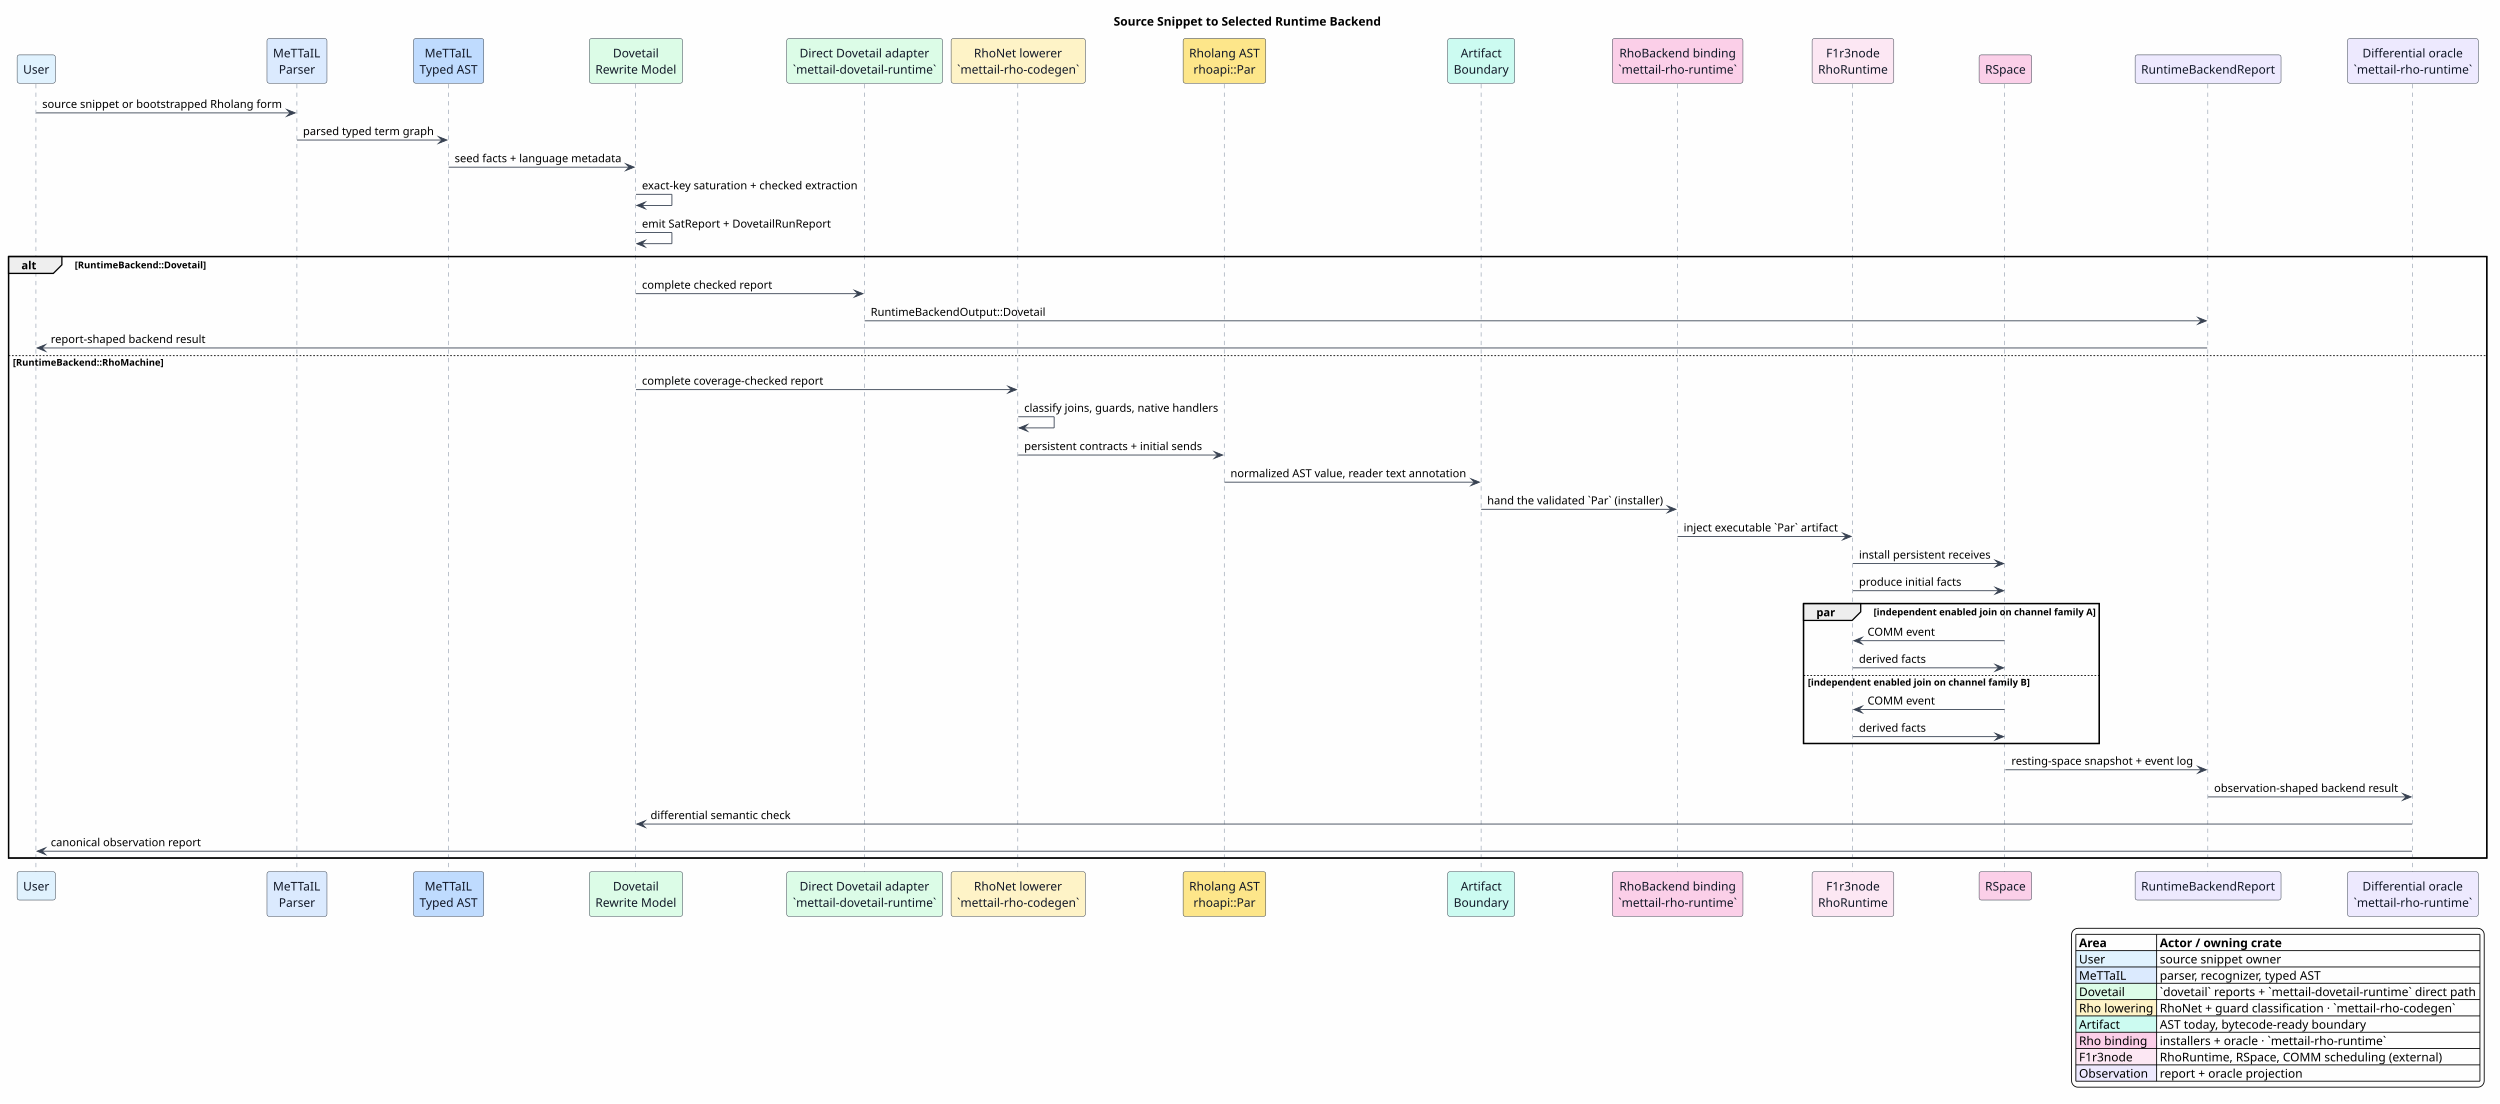
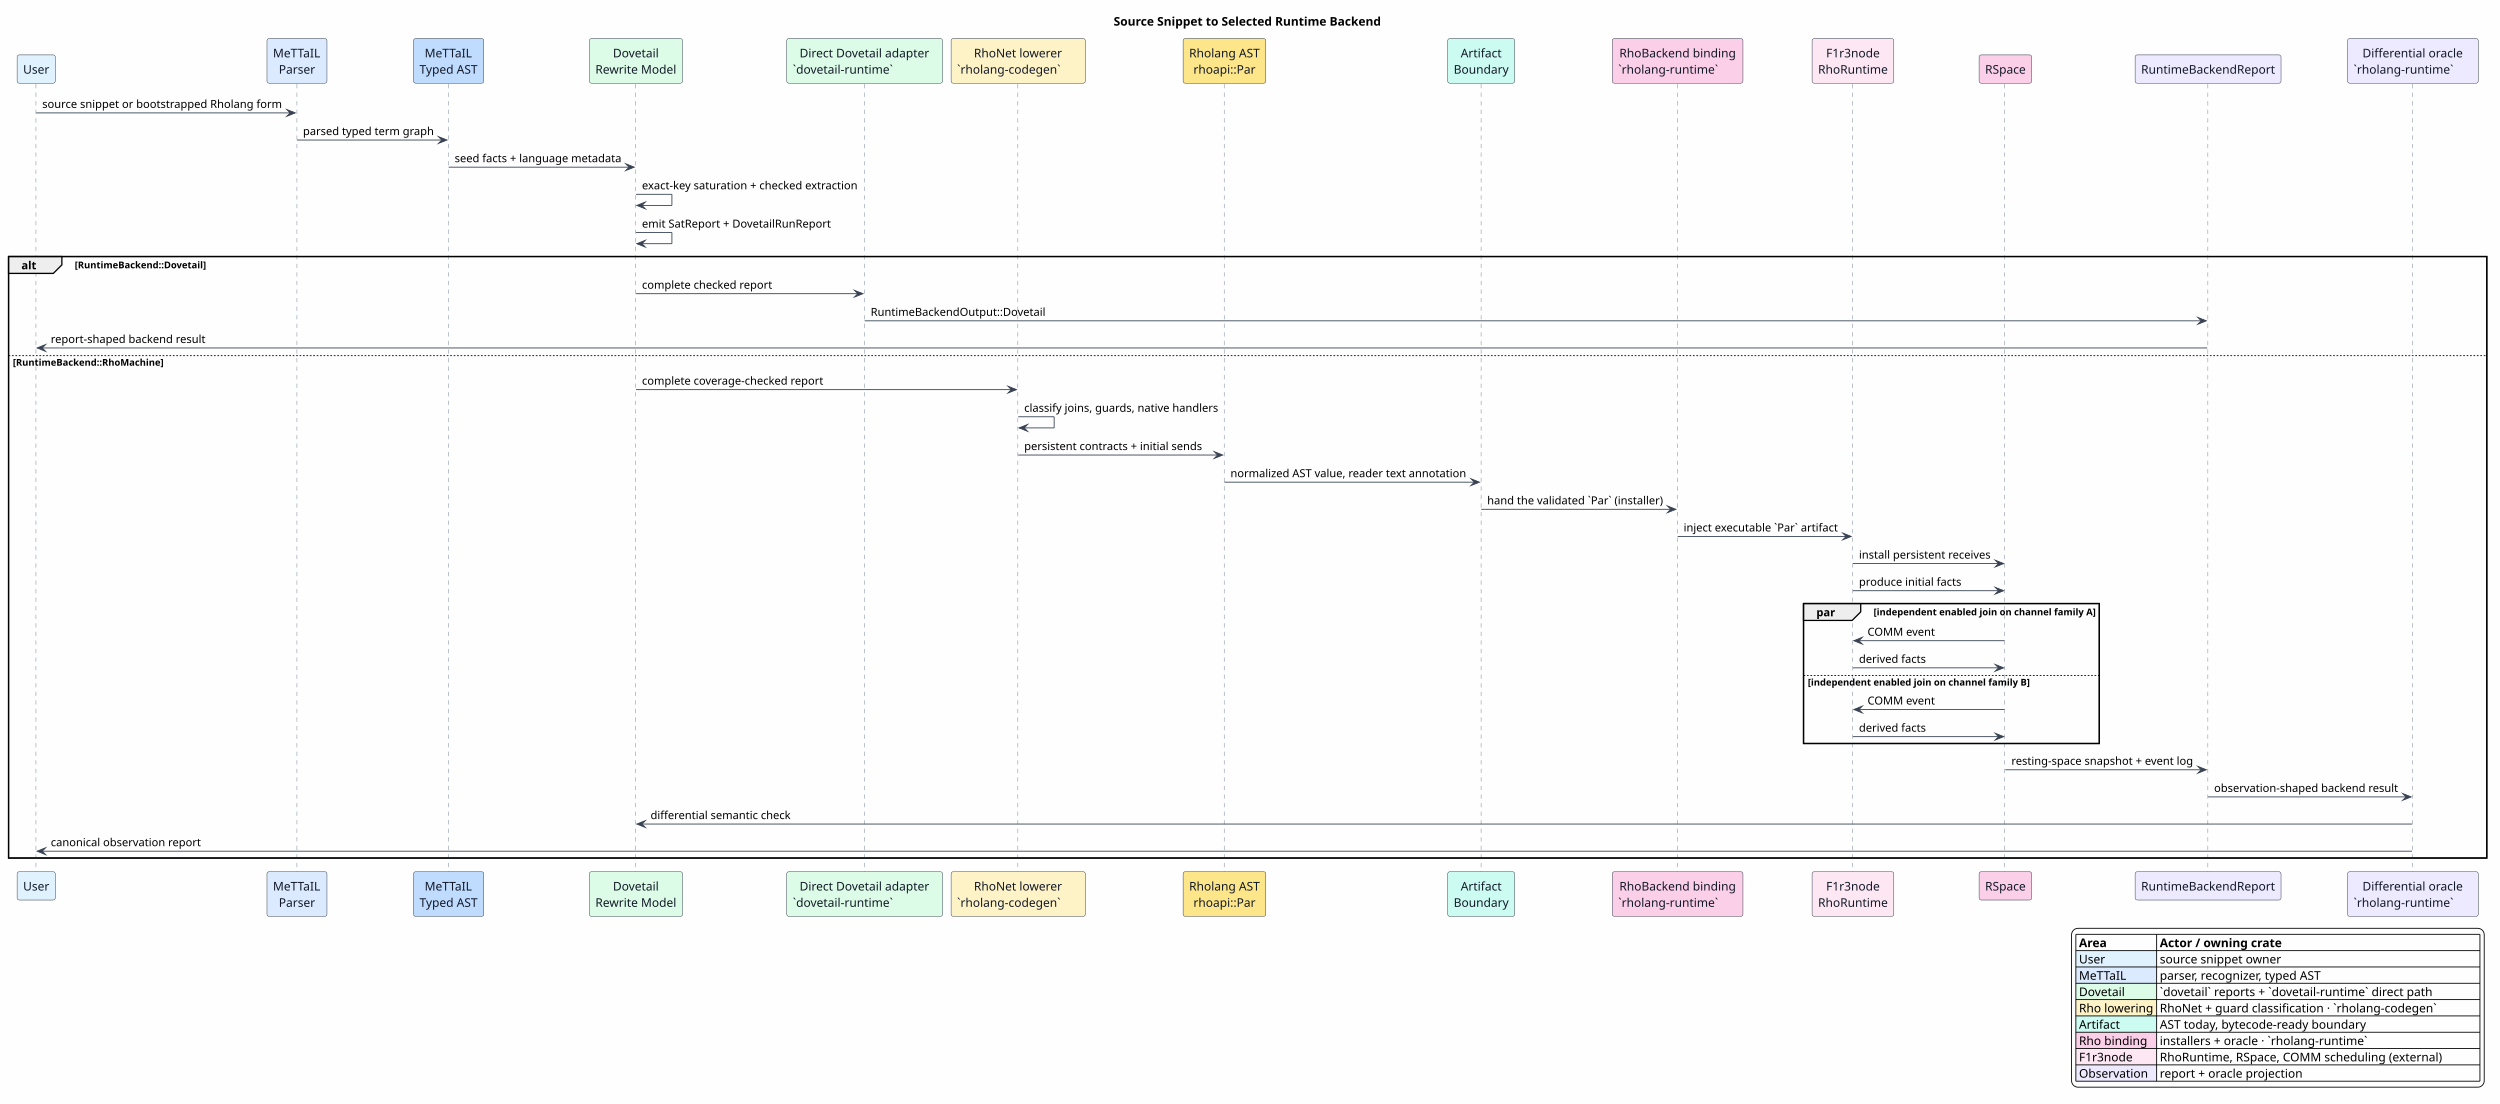
<svg xmlns="http://www.w3.org/2000/svg" contentStyleType="text/css" data-diagram-type="SEQUENCE" height="1289px" preserveAspectRatio="none" style="width:2921px;height:1289px;background:#FEFEFE;" version="1.1" viewBox="0 0 2921 1289" width="2921px" zoomAndPan="magnify">
  <defs />
  <g>
    <rect fill="#FEFEFE" height="1289" style="stroke:none;stroke-width:1;" width="2921" x="0" y="0" />
    <g class="title" data-source-line="1">
      <text fill="#000000" font-family="sans-serif" font-size="14" font-weight="700" lengthAdjust="spacing" textLength="312.227" x="1301.164" y="29.966">Source Snippet to Selected Runtime Backend</text>
    </g>
    <rect fill="none" height="702.79" style="stroke:#000000;stroke-width:1.5;" width="2895.554" x="10" y="299.734" />
    <rect fill="none" height="163.512" style="stroke:#000000;stroke-width:1.5;" width="345.587" x="2107.24" y="705.188" />
    <g class="participant-lifeline" data-entity-uid="part1" data-qualified-name="User" data-source-line="13" id="part1-lifeline">
      <g>
        <rect fill="#000000" fill-opacity="0" height="921.32" width="8" x="38.309" y="98.204" />
        <line style="stroke:#64748B;stroke-width:0.5;stroke-dasharray:5,5;" x1="42" x2="42" y1="98.204" y2="1019.524" />
      </g>
    </g>
    <g class="participant-lifeline" data-entity-uid="part2" data-qualified-name="Parser" data-source-line="14" id="part2-lifeline">
      <g>
        <rect fill="#000000" fill-opacity="0" height="921.32" width="8" x="342.979" y="98.204" />
        <line style="stroke:#64748B;stroke-width:0.5;stroke-dasharray:5,5;" x1="346.93" x2="346.93" y1="98.204" y2="1019.524" />
      </g>
    </g>
    <g class="participant-lifeline" data-entity-uid="part3" data-qualified-name="AST" data-source-line="15" id="part3-lifeline">
      <g>
        <rect fill="#000000" fill-opacity="0" height="921.32" width="8" x="520.21" y="98.204" />
        <line style="stroke:#64748B;stroke-width:0.5;stroke-dasharray:5,5;" x1="524.163" x2="524.163" y1="98.204" y2="1019.524" />
      </g>
    </g>
    <g class="participant-lifeline" data-entity-uid="part4" data-qualified-name="Dovetail" data-source-line="16" id="part4-lifeline">
      <g>
        <rect fill="#000000" fill-opacity="0" height="921.32" width="8" x="739.054" y="98.204" />
        <line style="stroke:#64748B;stroke-width:0.5;stroke-dasharray:5,5;" x1="742.616" x2="742.616" y1="98.204" y2="1019.524" />
      </g>
    </g>
    <g class="participant-lifeline" data-entity-uid="part5" data-qualified-name="DirectDovetail" data-source-line="17" id="part5-lifeline">
      <g>
        <rect fill="#000000" fill-opacity="0" height="921.32" width="8" x="1006.256" y="98.204" />
        <line style="stroke:#64748B;stroke-width:0.5;stroke-dasharray:5,5;" x1="1010.249" x2="1010.249" y1="98.204" y2="1019.524" />
      </g>
    </g>
    <g class="participant-lifeline" data-entity-uid="part6" data-qualified-name="Lowerer" data-source-line="18" id="part6-lifeline">
      <g>
        <rect fill="#000000" fill-opacity="0" height="921.32" width="8" x="1185.669" y="98.204" />
        <line style="stroke:#64748B;stroke-width:0.5;stroke-dasharray:5,5;" x1="1189.262" x2="1189.262" y1="98.204" y2="1019.524" />
      </g>
    </g>
    <g class="participant-lifeline" data-entity-uid="part7" data-qualified-name="Rholang" data-source-line="19" id="part7-lifeline">
      <g>
        <rect fill="#000000" fill-opacity="0" height="921.32" width="8" x="1426.649" y="98.204" />
        <line style="stroke:#64748B;stroke-width:0.5;stroke-dasharray:5,5;" x1="1430.342" x2="1430.342" y1="98.204" y2="1019.524" />
      </g>
    </g>
    <g class="participant-lifeline" data-entity-uid="part8" data-qualified-name="Artifact" data-source-line="20" id="part8-lifeline">
      <g>
        <rect fill="#000000" fill-opacity="0" height="921.32" width="8" x="1726.627" y="98.204" />
        <line style="stroke:#64748B;stroke-width:0.5;stroke-dasharray:5,5;" x1="1730.497" x2="1730.497" y1="98.204" y2="1019.524" />
      </g>
    </g>
    <g class="participant-lifeline" data-entity-uid="part9" data-qualified-name="Binding" data-source-line="21" id="part9-lifeline">
      <g>
        <rect fill="#000000" fill-opacity="0" height="921.32" width="8" x="1956.118" y="98.204" />
        <line style="stroke:#64748B;stroke-width:0.5;stroke-dasharray:5,5;" x1="1959.769" x2="1959.769" y1="98.204" y2="1019.524" />
      </g>
    </g>
    <g class="participant-lifeline" data-entity-uid="part10" data-qualified-name="Runtime" data-source-line="22" id="part10-lifeline">
      <g>
        <rect fill="#000000" fill-opacity="0" height="921.32" width="8" x="2160.987" y="98.204" />
        <line style="stroke:#64748B;stroke-width:0.5;stroke-dasharray:5,5;" x1="2164.24" x2="2164.24" y1="98.204" y2="1019.524" />
      </g>
    </g>
    <g class="participant-lifeline" data-entity-uid="part11" data-qualified-name="RSpace" data-source-line="23" id="part11-lifeline">
      <g>
        <rect fill="#000000" fill-opacity="0" height="921.32" width="8" x="2339.102" y="98.204" />
        <line style="stroke:#64748B;stroke-width:0.5;stroke-dasharray:5,5;" x1="2342.365" x2="2342.365" y1="98.204" y2="1019.524" />
      </g>
    </g>
    <g class="participant-lifeline" data-entity-uid="part12" data-qualified-name="RuntimeReport" data-source-line="24" id="part12-lifeline">
      <g>
        <rect fill="#000000" fill-opacity="0" height="921.32" width="8" x="2575.912" y="98.204" />
        <line style="stroke:#64748B;stroke-width:0.5;stroke-dasharray:5,5;" x1="2579.666" x2="2579.666" y1="98.204" y2="1019.524" />
      </g>
    </g>
    <g class="participant-lifeline" data-entity-uid="part13" data-qualified-name="Oracle" data-source-line="25" id="part13-lifeline">
      <g>
        <rect fill="#000000" fill-opacity="0" height="921.32" width="8" x="2815.205" y="98.204" />
        <line style="stroke:#64748B;stroke-width:0.5;stroke-dasharray:5,5;" x1="2818.857" x2="2818.857" y1="98.204" y2="1019.524" />
      </g>
    </g>
    <g class="participant participant-head" data-entity-uid="part1" data-qualified-name="User" data-source-line="13" id="part1-head">
      <rect fill="#E0F2FE" height="33.068" rx="2.5" ry="2.5" style="stroke:#1F2937;stroke-width:0.5;" width="44.618" x="20" y="64.136" />
      <text fill="#111827" font-family="sans-serif" font-size="14" lengthAdjust="spacing" textLength="30.618" x="27" y="86.102">User</text>
    </g>
    <g class="participant participant-tail" data-entity-uid="part1" data-qualified-name="User" data-source-line="13" id="part1-tail">
      <rect fill="#E0F2FE" height="33.068" rx="2.5" ry="2.5" style="stroke:#1F2937;stroke-width:0.5;" width="44.618" x="20" y="1018.524" />
      <text fill="#111827" font-family="sans-serif" font-size="14" lengthAdjust="spacing" textLength="30.618" x="27" y="1040.49">User</text>
    </g>
    <g class="participant participant-head" data-entity-uid="part2" data-qualified-name="Parser" data-source-line="14" id="part2-head">
      <rect fill="#DBEAFE" height="52.136" rx="2.5" ry="2.5" style="stroke:#1F2937;stroke-width:0.5;" width="70.098" x="311.93" y="45.068" />
      <text fill="#111827" font-family="sans-serif" font-size="14" lengthAdjust="spacing" textLength="56.098" x="318.93" y="67.034">MeTTaIL</text>
      <text fill="#111827" font-family="sans-serif" font-size="14" lengthAdjust="spacing" textLength="42.49" x="325.734" y="86.102">Parser</text>
    </g>
    <g class="participant participant-tail" data-entity-uid="part2" data-qualified-name="Parser" data-source-line="14" id="part2-tail">
      <rect fill="#DBEAFE" height="52.136" rx="2.5" ry="2.5" style="stroke:#1F2937;stroke-width:0.5;" width="70.098" x="311.93" y="1018.524" />
      <text fill="#111827" font-family="sans-serif" font-size="14" lengthAdjust="spacing" textLength="56.098" x="318.93" y="1040.49">MeTTaIL</text>
      <text fill="#111827" font-family="sans-serif" font-size="14" lengthAdjust="spacing" textLength="42.49" x="325.734" y="1059.558">Parser</text>
    </g>
    <g class="participant participant-head" data-entity-uid="part3" data-qualified-name="AST" data-source-line="15" id="part3-head">
      <rect fill="#BFDBFE" height="52.136" rx="2.5" ry="2.5" style="stroke:#1F2937;stroke-width:0.5;" width="82.096" x="483.163" y="45.068" />
      <text fill="#111827" font-family="sans-serif" font-size="14" lengthAdjust="spacing" textLength="56.098" x="496.161" y="67.034">MeTTaIL</text>
      <text fill="#111827" font-family="sans-serif" font-size="14" lengthAdjust="spacing" textLength="68.096" x="490.163" y="86.102">Typed AST</text>
    </g>
    <g class="participant participant-tail" data-entity-uid="part3" data-qualified-name="AST" data-source-line="15" id="part3-tail">
      <rect fill="#BFDBFE" height="52.136" rx="2.5" ry="2.5" style="stroke:#1F2937;stroke-width:0.5;" width="82.096" x="483.163" y="1018.524" />
      <text fill="#111827" font-family="sans-serif" font-size="14" lengthAdjust="spacing" textLength="56.098" x="496.161" y="1040.49">MeTTaIL</text>
      <text fill="#111827" font-family="sans-serif" font-size="14" lengthAdjust="spacing" textLength="68.096" x="490.163" y="1059.558">Typed AST</text>
    </g>
    <g class="participant participant-head" data-entity-uid="part4" data-qualified-name="Dovetail" data-source-line="16" id="part4-head">
      <rect fill="#DCFCE7" height="52.136" rx="2.5" ry="2.5" style="stroke:#1F2937;stroke-width:0.5;" width="108.878" x="688.616" y="45.068" />
      <text fill="#111827" font-family="sans-serif" font-size="14" lengthAdjust="spacing" textLength="53.83" x="716.14" y="67.034">Dovetail</text>
      <text fill="#111827" font-family="sans-serif" font-size="14" lengthAdjust="spacing" textLength="94.878" x="695.616" y="86.102">Rewrite Model</text>
    </g>
    <g class="participant participant-tail" data-entity-uid="part4" data-qualified-name="Dovetail" data-source-line="16" id="part4-tail">
      <rect fill="#DCFCE7" height="52.136" rx="2.5" ry="2.5" style="stroke:#1F2937;stroke-width:0.5;" width="108.878" x="688.616" y="1018.524" />
      <text fill="#111827" font-family="sans-serif" font-size="14" lengthAdjust="spacing" textLength="53.83" x="716.14" y="1040.49">Dovetail</text>
      <text fill="#111827" font-family="sans-serif" font-size="14" lengthAdjust="spacing" textLength="94.878" x="695.616" y="1059.558">Rewrite Model</text>
    </g>
    <g class="participant participant-head" data-entity-uid="part5" data-qualified-name="DirectDovetail" data-source-line="17" id="part5-head">
      <rect fill="#DCFCE7" height="52.136" rx="2.5" ry="2.5" style="stroke:#1F2937;stroke-width:0.5;" width="182.013" x="919.249" y="45.068" />
      <text fill="#111827" font-family="sans-serif" font-size="14" lengthAdjust="spacing" textLength="152.053" x="934.229" y="67.034">Direct Dovetail adapter</text>
-       <text fill="#111827" font-family="sans-serif" font-size="14" lengthAdjust="spacing" textLength="168.013" x="926.249" y="86.102">`mettail-dovetail-runtime`</text>
+       <text fill="#111827" font-family="sans-serif" font-size="14" lengthAdjust="spacing" textLength="168.013" x="926.249" y="86.102">`dovetail-runtime`</text>
    </g>
    <g class="participant participant-tail" data-entity-uid="part5" data-qualified-name="DirectDovetail" data-source-line="17" id="part5-tail">
      <rect fill="#DCFCE7" height="52.136" rx="2.5" ry="2.5" style="stroke:#1F2937;stroke-width:0.5;" width="182.013" x="919.249" y="1018.524" />
      <text fill="#111827" font-family="sans-serif" font-size="14" lengthAdjust="spacing" textLength="152.053" x="934.229" y="1040.49">Direct Dovetail adapter</text>
-       <text fill="#111827" font-family="sans-serif" font-size="14" lengthAdjust="spacing" textLength="168.013" x="926.249" y="1059.558">`mettail-dovetail-runtime`</text>
+       <text fill="#111827" font-family="sans-serif" font-size="14" lengthAdjust="spacing" textLength="168.013" x="926.249" y="1059.558">`dovetail-runtime`</text>
    </g>
    <g class="participant participant-head" data-entity-uid="part6" data-qualified-name="Lowerer" data-source-line="18" id="part6-head">
      <rect fill="#FEF3C7" height="52.136" rx="2.5" ry="2.5" style="stroke:#1F2937;stroke-width:0.5;" width="156.814" x="1111.262" y="45.068" />
      <text fill="#111827" font-family="sans-serif" font-size="14" lengthAdjust="spacing" textLength="103.502" x="1137.918" y="67.034">RhoNet lowerer</text>
-       <text fill="#111827" font-family="sans-serif" font-size="14" lengthAdjust="spacing" textLength="142.814" x="1118.262" y="86.102">`mettail-rho-codegen`</text>
+       <text fill="#111827" font-family="sans-serif" font-size="14" lengthAdjust="spacing" textLength="142.814" x="1118.262" y="86.102">`rholang-codegen`</text>
    </g>
    <g class="participant participant-tail" data-entity-uid="part6" data-qualified-name="Lowerer" data-source-line="18" id="part6-tail">
      <rect fill="#FEF3C7" height="52.136" rx="2.5" ry="2.5" style="stroke:#1F2937;stroke-width:0.5;" width="156.814" x="1111.262" y="1018.524" />
      <text fill="#111827" font-family="sans-serif" font-size="14" lengthAdjust="spacing" textLength="103.502" x="1137.918" y="1040.49">RhoNet lowerer</text>
-       <text fill="#111827" font-family="sans-serif" font-size="14" lengthAdjust="spacing" textLength="142.814" x="1118.262" y="1059.558">`mettail-rho-codegen`</text>
+       <text fill="#111827" font-family="sans-serif" font-size="14" lengthAdjust="spacing" textLength="142.814" x="1118.262" y="1059.558">`rholang-codegen`</text>
    </g>
    <g class="participant participant-head" data-entity-uid="part7" data-qualified-name="Rholang" data-source-line="19" id="part7-head">
      <rect fill="#FDE68A" height="52.136" rx="2.5" ry="2.5" style="stroke:#1F2937;stroke-width:0.5;" width="96.614" x="1382.342" y="45.068" />
      <text fill="#111827" font-family="sans-serif" font-size="14" lengthAdjust="spacing" textLength="82.614" x="1389.342" y="67.034">Rholang AST</text>
      <text fill="#111827" font-family="sans-serif" font-size="14" lengthAdjust="spacing" textLength="72.59" x="1394.354" y="86.102">rhoapi::Par</text>
    </g>
    <g class="participant participant-tail" data-entity-uid="part7" data-qualified-name="Rholang" data-source-line="19" id="part7-tail">
      <rect fill="#FDE68A" height="52.136" rx="2.5" ry="2.5" style="stroke:#1F2937;stroke-width:0.5;" width="96.614" x="1382.342" y="1018.524" />
      <text fill="#111827" font-family="sans-serif" font-size="14" lengthAdjust="spacing" textLength="82.614" x="1389.342" y="1040.49">Rholang AST</text>
      <text fill="#111827" font-family="sans-serif" font-size="14" lengthAdjust="spacing" textLength="72.59" x="1394.354" y="1059.558">rhoapi::Par</text>
    </g>
    <g class="participant participant-head" data-entity-uid="part8" data-qualified-name="Artifact" data-source-line="20" id="part8-head">
      <rect fill="#CCFBF1" height="52.136" rx="2.5" ry="2.5" style="stroke:#1F2937;stroke-width:0.5;" width="78.26" x="1691.497" y="45.068" />
      <text fill="#111827" font-family="sans-serif" font-size="14" lengthAdjust="spacing" textLength="47.838" x="1706.708" y="67.034">Artifact</text>
      <text fill="#111827" font-family="sans-serif" font-size="14" lengthAdjust="spacing" textLength="64.26" x="1698.497" y="86.102">Boundary</text>
    </g>
    <g class="participant participant-tail" data-entity-uid="part8" data-qualified-name="Artifact" data-source-line="20" id="part8-tail">
      <rect fill="#CCFBF1" height="52.136" rx="2.5" ry="2.5" style="stroke:#1F2937;stroke-width:0.5;" width="78.26" x="1691.497" y="1018.524" />
      <text fill="#111827" font-family="sans-serif" font-size="14" lengthAdjust="spacing" textLength="47.838" x="1706.708" y="1040.49">Artifact</text>
      <text fill="#111827" font-family="sans-serif" font-size="14" lengthAdjust="spacing" textLength="64.26" x="1698.497" y="1059.558">Boundary</text>
    </g>
    <g class="participant participant-head" data-entity-uid="part9" data-qualified-name="Binding" data-source-line="21" id="part9-head">
      <rect fill="#FBCFE8" height="52.136" rx="2.5" ry="2.5" style="stroke:#1F2937;stroke-width:0.5;" width="152.697" x="1883.769" y="45.068" />
      <text fill="#111827" font-family="sans-serif" font-size="14" lengthAdjust="spacing" textLength="136.136" x="1892.05" y="67.034">RhoBackend binding</text>
-       <text fill="#111827" font-family="sans-serif" font-size="14" lengthAdjust="spacing" textLength="138.697" x="1890.769" y="86.102">`mettail-rho-runtime`</text>
+       <text fill="#111827" font-family="sans-serif" font-size="14" lengthAdjust="spacing" textLength="138.697" x="1890.769" y="86.102">`rholang-runtime`</text>
    </g>
    <g class="participant participant-tail" data-entity-uid="part9" data-qualified-name="Binding" data-source-line="21" id="part9-tail">
      <rect fill="#FBCFE8" height="52.136" rx="2.5" ry="2.5" style="stroke:#1F2937;stroke-width:0.5;" width="152.697" x="1883.769" y="1018.524" />
      <text fill="#111827" font-family="sans-serif" font-size="14" lengthAdjust="spacing" textLength="136.136" x="1892.05" y="1040.49">RhoBackend binding</text>
-       <text fill="#111827" font-family="sans-serif" font-size="14" lengthAdjust="spacing" textLength="138.697" x="1890.769" y="1059.558">`mettail-rho-runtime`</text>
+       <text fill="#111827" font-family="sans-serif" font-size="14" lengthAdjust="spacing" textLength="138.697" x="1890.769" y="1059.558">`rholang-runtime`</text>
    </g>
    <g class="participant participant-head" data-entity-uid="part10" data-qualified-name="Runtime" data-source-line="22" id="part10-head">
      <rect fill="#FCE7F3" height="52.136" rx="2.5" ry="2.5" style="stroke:#1F2937;stroke-width:0.5;" width="95.494" x="2117.24" y="45.068" />
      <text fill="#111827" font-family="sans-serif" font-size="14" lengthAdjust="spacing" textLength="62.692" x="2133.641" y="67.034">F1r3node</text>
      <text fill="#111827" font-family="sans-serif" font-size="14" lengthAdjust="spacing" textLength="81.494" x="2124.24" y="86.102">RhoRuntime</text>
    </g>
    <g class="participant participant-tail" data-entity-uid="part10" data-qualified-name="Runtime" data-source-line="22" id="part10-tail">
      <rect fill="#FCE7F3" height="52.136" rx="2.5" ry="2.5" style="stroke:#1F2937;stroke-width:0.5;" width="95.494" x="2117.24" y="1018.524" />
      <text fill="#111827" font-family="sans-serif" font-size="14" lengthAdjust="spacing" textLength="62.692" x="2133.641" y="1040.49">F1r3node</text>
      <text fill="#111827" font-family="sans-serif" font-size="14" lengthAdjust="spacing" textLength="81.494" x="2124.24" y="1059.558">RhoRuntime</text>
    </g>
    <g class="participant participant-head" data-entity-uid="part11" data-qualified-name="RSpace" data-source-line="23" id="part11-head">
      <rect fill="#FBCFE8" height="33.068" rx="2.5" ry="2.5" style="stroke:#1F2937;stroke-width:0.5;" width="61.474" x="2312.365" y="64.136" />
      <text fill="#111827" font-family="sans-serif" font-size="14" lengthAdjust="spacing" textLength="47.474" x="2319.365" y="86.102">RSpace</text>
    </g>
    <g class="participant participant-tail" data-entity-uid="part11" data-qualified-name="RSpace" data-source-line="23" id="part11-tail">
      <rect fill="#FBCFE8" height="33.068" rx="2.5" ry="2.5" style="stroke:#1F2937;stroke-width:0.5;" width="61.474" x="2312.365" y="1018.524" />
      <text fill="#111827" font-family="sans-serif" font-size="14" lengthAdjust="spacing" textLength="47.474" x="2319.365" y="1040.49">RSpace</text>
    </g>
    <g class="participant participant-head" data-entity-uid="part12" data-qualified-name="RuntimeReport" data-source-line="24" id="part12-head">
      <rect fill="#EDE9FE" height="33.068" rx="2.5" ry="2.5" style="stroke:#1F2937;stroke-width:0.5;" width="170.491" x="2494.666" y="64.136" />
      <text fill="#111827" font-family="sans-serif" font-size="14" lengthAdjust="spacing" textLength="156.491" x="2501.666" y="86.102">RuntimeBackendReport</text>
    </g>
    <g class="participant participant-tail" data-entity-uid="part12" data-qualified-name="RuntimeReport" data-source-line="24" id="part12-tail">
      <rect fill="#EDE9FE" height="33.068" rx="2.5" ry="2.5" style="stroke:#1F2937;stroke-width:0.5;" width="170.491" x="2494.666" y="1018.524" />
      <text fill="#111827" font-family="sans-serif" font-size="14" lengthAdjust="spacing" textLength="156.491" x="2501.666" y="1040.49">RuntimeBackendReport</text>
    </g>
    <g class="participant participant-head" data-entity-uid="part13" data-qualified-name="Oracle" data-source-line="25" id="part13-head">
      <rect fill="#EDE9FE" height="52.136" rx="2.5" ry="2.5" style="stroke:#1F2937;stroke-width:0.5;" width="152.697" x="2742.857" y="45.068" />
      <text fill="#111827" font-family="sans-serif" font-size="14" lengthAdjust="spacing" textLength="117.796" x="2760.308" y="67.034">Differential oracle</text>
-       <text fill="#111827" font-family="sans-serif" font-size="14" lengthAdjust="spacing" textLength="138.697" x="2749.857" y="86.102">`mettail-rho-runtime`</text>
+       <text fill="#111827" font-family="sans-serif" font-size="14" lengthAdjust="spacing" textLength="138.697" x="2749.857" y="86.102">`rholang-runtime`</text>
    </g>
    <g class="participant participant-tail" data-entity-uid="part13" data-qualified-name="Oracle" data-source-line="25" id="part13-tail">
      <rect fill="#EDE9FE" height="52.136" rx="2.5" ry="2.5" style="stroke:#1F2937;stroke-width:0.5;" width="152.697" x="2742.857" y="1018.524" />
      <text fill="#111827" font-family="sans-serif" font-size="14" lengthAdjust="spacing" textLength="117.796" x="2760.308" y="1040.49">Differential oracle</text>
-       <text fill="#111827" font-family="sans-serif" font-size="14" lengthAdjust="spacing" textLength="138.697" x="2749.857" y="1059.558">`mettail-rho-runtime`</text>
+       <text fill="#111827" font-family="sans-serif" font-size="14" lengthAdjust="spacing" textLength="138.697" x="2749.857" y="1059.558">`rholang-runtime`</text>
    </g>
    <g class="message" data-entity-1="part1" data-entity-2="part2" data-source-line="27" id="msg1">
      <polygon fill="#374151" points="334.979,127.91,344.979,131.91,334.979,135.91,338.979,131.91" style="stroke:#374151;stroke-width:1;stroke-linejoin:miter;stroke-miterlimit:10;" />
      <line style="stroke:#374151;stroke-width:1;" x1="42.309" x2="340.979" y1="131.91" y2="131.91" />
      <text fill="#000000" font-family="sans-serif" font-size="13" lengthAdjust="spacing" textLength="280.67" x="49.309" y="126.101">source snippet or bootstrapped Rholang form</text>
    </g>
    <g class="message" data-entity-1="part2" data-entity-2="part3" data-source-line="28" id="msg2">
      <polygon fill="#374151" points="512.21,159.616,522.21,163.616,512.21,167.616,516.21,163.616" style="stroke:#374151;stroke-width:1;stroke-linejoin:miter;stroke-miterlimit:10;" />
      <line style="stroke:#374151;stroke-width:1;" x1="346.979" x2="518.21" y1="163.616" y2="163.616" />
      <text fill="#000000" font-family="sans-serif" font-size="13" lengthAdjust="spacing" textLength="153.231" x="353.979" y="157.807">parsed typed term graph</text>
    </g>
    <g class="message" data-entity-1="part3" data-entity-2="part4" data-source-line="29" id="msg3">
      <polygon fill="#374151" points="731.054,191.322,741.054,195.322,731.054,199.322,735.054,195.322" style="stroke:#374151;stroke-width:1;stroke-linejoin:miter;stroke-miterlimit:10;" />
      <line style="stroke:#374151;stroke-width:1;" x1="524.21" x2="737.054" y1="195.322" y2="195.322" />
      <text fill="#000000" font-family="sans-serif" font-size="13" lengthAdjust="spacing" textLength="194.844" x="531.21" y="189.513">seed facts + language metadata</text>
    </g>
    <g class="message" data-entity-1="part4" data-entity-2="part4" data-source-line="30" id="msg4">
      <line style="stroke:#374151;stroke-width:1;" x1="743.054" x2="785.054" y1="227.028" y2="227.028" />
      <line style="stroke:#374151;stroke-width:1;" x1="785.054" x2="785.054" y1="227.028" y2="240.028" />
      <line style="stroke:#374151;stroke-width:1;" x1="744.054" x2="785.054" y1="240.028" y2="240.028" />
      <polygon fill="#374151" points="754.054,236.028,744.054,240.028,754.054,244.028,750.054,240.028" style="stroke:#374151;stroke-width:1;stroke-linejoin:miter;stroke-miterlimit:10;" />
      <text fill="#000000" font-family="sans-serif" font-size="13" lengthAdjust="spacing" textLength="253.201" x="750.054" y="221.219">exact-key saturation + checked extraction</text>
    </g>
    <g class="message" data-entity-1="part4" data-entity-2="part4" data-source-line="31" id="msg5">
      <line style="stroke:#374151;stroke-width:1;" x1="743.054" x2="785.054" y1="271.734" y2="271.734" />
      <line style="stroke:#374151;stroke-width:1;" x1="785.054" x2="785.054" y1="271.734" y2="284.734" />
      <line style="stroke:#374151;stroke-width:1;" x1="744.054" x2="785.054" y1="284.734" y2="284.734" />
      <polygon fill="#374151" points="754.054,280.734,744.054,284.734,754.054,288.734,750.054,284.734" style="stroke:#374151;stroke-width:1;stroke-linejoin:miter;stroke-miterlimit:10;" />
      <text fill="#000000" font-family="sans-serif" font-size="13" lengthAdjust="spacing" textLength="221.052" x="750.054" y="265.925">emit SatReport + DovetailRunReport</text>
    </g>
    <path d="M10,299.734 L72.303,299.734 L72.303,309.44 L62.303,319.44 L10,319.44 L10,299.734" fill="#EEEEEE" style="stroke:#000000;stroke-width:1.5;" />
    <rect fill="none" height="702.79" style="stroke:#000000;stroke-width:1.5;" width="2895.554" x="10" y="299.734" />
    <text fill="#000000" font-family="sans-serif" font-size="13" font-weight="700" lengthAdjust="spacing" textLength="17.303" x="25" y="314.631">alt</text>
    <text fill="#000000" font-family="sans-serif" font-size="11" font-weight="700" lengthAdjust="spacing" textLength="153.108" x="87.303" y="313.493">[RuntimeBackend::Dovetail]</text>
    <g class="message" data-entity-1="part4" data-entity-2="part5" data-source-line="34" id="msg6">
      <polygon fill="#374151" points="998.256,339.146,1008.256,343.146,998.256,347.146,1002.256,343.146" style="stroke:#374151;stroke-width:1;stroke-linejoin:miter;stroke-miterlimit:10;" />
      <line style="stroke:#374151;stroke-width:1;" x1="743.054" x2="1004.256" y1="343.146" y2="343.146" />
      <text fill="#000000" font-family="sans-serif" font-size="13" lengthAdjust="spacing" textLength="152.464" x="750.054" y="337.337">complete checked report</text>
    </g>
    <g class="message" data-entity-1="part5" data-entity-2="part12" data-source-line="35" id="msg7">
      <polygon fill="#374151" points="2567.912,370.852,2577.912,374.852,2567.912,378.852,2571.912,374.852" style="stroke:#374151;stroke-width:1;stroke-linejoin:miter;stroke-miterlimit:10;" />
      <line style="stroke:#374151;stroke-width:1;" x1="1010.256" x2="2573.912" y1="374.852" y2="374.852" />
      <text fill="#000000" font-family="sans-serif" font-size="13" lengthAdjust="spacing" textLength="204.529" x="1017.256" y="369.043">RuntimeBackendOutput::Dovetail</text>
    </g>
    <g class="message" data-entity-1="part12" data-entity-2="part1" data-source-line="36" id="msg8">
      <polygon fill="#374151" points="53.309,402.558,43.309,406.558,53.309,410.558,49.309,406.558" style="stroke:#374151;stroke-width:1;stroke-linejoin:miter;stroke-miterlimit:10;" />
      <line style="stroke:#374151;stroke-width:1;" x1="47.309" x2="2578.912" y1="406.558" y2="406.558" />
      <text fill="#000000" font-family="sans-serif" font-size="13" lengthAdjust="spacing" textLength="181.285" x="59.309" y="400.749">report-shaped backend result</text>
    </g>
    <line style="stroke:#000000;stroke-width:1;stroke-dasharray:2,2;" x1="10" x2="2905.554" y1="415.558" y2="415.558" />
    <text fill="#000000" font-family="sans-serif" font-size="11" font-weight="700" lengthAdjust="spacing" textLength="175.438" x="15" y="427.317">[RuntimeBackend::RhoMachine]</text>
    <g class="message" data-entity-1="part4" data-entity-2="part6" data-source-line="38" id="msg9">
      <polygon fill="#374151" points="1177.669,451.246,1187.669,455.246,1177.669,459.246,1181.669,455.246" style="stroke:#374151;stroke-width:1;stroke-linejoin:miter;stroke-miterlimit:10;" />
      <line style="stroke:#374151;stroke-width:1;" x1="743.054" x2="1183.669" y1="455.246" y2="455.246" />
      <text fill="#000000" font-family="sans-serif" font-size="13" lengthAdjust="spacing" textLength="212.68" x="750.054" y="449.437">complete coverage-checked report</text>
    </g>
    <g class="message" data-entity-1="part6" data-entity-2="part6" data-source-line="39" id="msg10">
      <line style="stroke:#374151;stroke-width:1;" x1="1189.669" x2="1231.669" y1="486.952" y2="486.952" />
      <line style="stroke:#374151;stroke-width:1;" x1="1231.669" x2="1231.669" y1="486.952" y2="499.952" />
      <line style="stroke:#374151;stroke-width:1;" x1="1190.669" x2="1231.669" y1="499.952" y2="499.952" />
      <polygon fill="#374151" points="1200.669,495.952,1190.669,499.952,1200.669,503.952,1196.669,499.952" style="stroke:#374151;stroke-width:1;stroke-linejoin:miter;stroke-miterlimit:10;" />
      <text fill="#000000" font-family="sans-serif" font-size="13" lengthAdjust="spacing" textLength="226.98" x="1196.669" y="481.143">classify joins, guards, native handlers</text>
    </g>
    <g class="message" data-entity-1="part6" data-entity-2="part7" data-source-line="40" id="msg11">
      <polygon fill="#374151" points="1418.649,527.658,1428.649,531.658,1418.649,535.658,1422.649,531.658" style="stroke:#374151;stroke-width:1;stroke-linejoin:miter;stroke-miterlimit:10;" />
      <line style="stroke:#374151;stroke-width:1;" x1="1189.669" x2="1424.649" y1="531.658" y2="531.658" />
      <text fill="#000000" font-family="sans-serif" font-size="13" lengthAdjust="spacing" textLength="208.117" x="1196.669" y="525.849">persistent contracts + initial sends</text>
    </g>
    <g class="message" data-entity-1="part7" data-entity-2="part8" data-source-line="41" id="msg12">
      <polygon fill="#374151" points="1718.627,559.364,1728.627,563.364,1718.627,567.364,1722.627,563.364" style="stroke:#374151;stroke-width:1;stroke-linejoin:miter;stroke-miterlimit:10;" />
      <line style="stroke:#374151;stroke-width:1;" x1="1430.649" x2="1724.627" y1="563.364" y2="563.364" />
      <text fill="#000000" font-family="sans-serif" font-size="13" lengthAdjust="spacing" textLength="275.977" x="1437.649" y="557.555">normalized AST value, reader text annotation</text>
    </g>
    <g class="message" data-entity-1="part8" data-entity-2="part9" data-source-line="42" id="msg13">
      <polygon fill="#374151" points="1948.118,591.07,1958.118,595.07,1948.118,599.07,1952.118,595.07" style="stroke:#374151;stroke-width:1;stroke-linejoin:miter;stroke-miterlimit:10;" />
      <line style="stroke:#374151;stroke-width:1;" x1="1730.627" x2="1954.118" y1="595.07" y2="595.07" />
      <text fill="#000000" font-family="sans-serif" font-size="13" lengthAdjust="spacing" textLength="205.491" x="1737.627" y="589.261">hand the validated `Par` (installer)</text>
    </g>
    <g class="message" data-entity-1="part9" data-entity-2="part10" data-source-line="43" id="msg14">
      <polygon fill="#374151" points="2152.987,622.776,2162.987,626.776,2152.987,630.776,2156.987,626.776" style="stroke:#374151;stroke-width:1;stroke-linejoin:miter;stroke-miterlimit:10;" />
      <line style="stroke:#374151;stroke-width:1;" x1="1960.118" x2="2158.987" y1="626.776" y2="626.776" />
      <text fill="#000000" font-family="sans-serif" font-size="13" lengthAdjust="spacing" textLength="180.869" x="1967.118" y="620.967">inject executable `Par` artifact</text>
    </g>
    <g class="message" data-entity-1="part10" data-entity-2="part11" data-source-line="44" id="msg15">
      <polygon fill="#374151" points="2331.102,654.482,2341.102,658.482,2331.102,662.482,2335.102,658.482" style="stroke:#374151;stroke-width:1;stroke-linejoin:miter;stroke-miterlimit:10;" />
      <line style="stroke:#374151;stroke-width:1;" x1="2164.987" x2="2337.102" y1="658.482" y2="658.482" />
      <text fill="#000000" font-family="sans-serif" font-size="13" lengthAdjust="spacing" textLength="154.115" x="2171.987" y="652.673">install persistent receives</text>
    </g>
    <g class="message" data-entity-1="part10" data-entity-2="part11" data-source-line="45" id="msg16">
      <polygon fill="#374151" points="2331.102,686.188,2341.102,690.188,2331.102,694.188,2335.102,690.188" style="stroke:#374151;stroke-width:1;stroke-linejoin:miter;stroke-miterlimit:10;" />
      <line style="stroke:#374151;stroke-width:1;" x1="2164.987" x2="2337.102" y1="690.188" y2="690.188" />
      <text fill="#000000" font-family="sans-serif" font-size="13" lengthAdjust="spacing" textLength="119.951" x="2171.987" y="684.379">produce initial facts</text>
    </g>
    <path d="M2107.24,705.188 L2174.054,705.188 L2174.054,714.894 L2164.054,724.894 L2107.24,724.894 L2107.24,705.188" fill="#EEEEEE" style="stroke:#000000;stroke-width:1.5;" />
    <rect fill="none" height="163.512" style="stroke:#000000;stroke-width:1.5;" width="345.587" x="2107.24" y="705.188" />
    <text fill="#000000" font-family="sans-serif" font-size="13" font-weight="700" lengthAdjust="spacing" textLength="21.814" x="2122.24" y="720.085">par</text>
    <text fill="#000000" font-family="sans-serif" font-size="11" font-weight="700" lengthAdjust="spacing" textLength="258.773" x="2189.054" y="718.947">[independent enabled join on channel family A]</text>
    <g class="message" data-entity-1="part11" data-entity-2="part10" data-source-line="47" id="msg17">
      <polygon fill="#374151" points="2175.987,744.6,2165.987,748.6,2175.987,752.6,2171.987,748.6" style="stroke:#374151;stroke-width:1;stroke-linejoin:miter;stroke-miterlimit:10;" />
      <line style="stroke:#374151;stroke-width:1;" x1="2169.987" x2="2342.102" y1="748.6" y2="748.6" />
      <text fill="#000000" font-family="sans-serif" font-size="13" lengthAdjust="spacing" textLength="79.326" x="2181.987" y="742.791">COMM event</text>
    </g>
    <g class="message" data-entity-1="part10" data-entity-2="part11" data-source-line="48" id="msg18">
      <polygon fill="#374151" points="2331.102,776.306,2341.102,780.306,2331.102,784.306,2335.102,780.306" style="stroke:#374151;stroke-width:1;stroke-linejoin:miter;stroke-miterlimit:10;" />
      <line style="stroke:#374151;stroke-width:1;" x1="2164.987" x2="2337.102" y1="780.306" y2="780.306" />
      <text fill="#000000" font-family="sans-serif" font-size="13" lengthAdjust="spacing" textLength="78.286" x="2171.987" y="774.497">derived facts</text>
    </g>
    <line style="stroke:#000000;stroke-width:1;stroke-dasharray:2,2;" x1="2107.24" x2="2452.827" y1="789.306" y2="789.306" />
    <text fill="#000000" font-family="sans-serif" font-size="11" font-weight="700" lengthAdjust="spacing" textLength="258.476" x="2112.24" y="801.065">[independent enabled join on channel family B]</text>
    <g class="message" data-entity-1="part11" data-entity-2="part10" data-source-line="50" id="msg19">
      <polygon fill="#374151" points="2175.987,824.994,2165.987,828.994,2175.987,832.994,2171.987,828.994" style="stroke:#374151;stroke-width:1;stroke-linejoin:miter;stroke-miterlimit:10;" />
      <line style="stroke:#374151;stroke-width:1;" x1="2169.987" x2="2342.102" y1="828.994" y2="828.994" />
      <text fill="#000000" font-family="sans-serif" font-size="13" lengthAdjust="spacing" textLength="79.326" x="2181.987" y="823.185">COMM event</text>
    </g>
    <g class="message" data-entity-1="part10" data-entity-2="part11" data-source-line="51" id="msg20">
      <polygon fill="#374151" points="2331.102,856.7,2341.102,860.7,2331.102,864.7,2335.102,860.7" style="stroke:#374151;stroke-width:1;stroke-linejoin:miter;stroke-miterlimit:10;" />
      <line style="stroke:#374151;stroke-width:1;" x1="2164.987" x2="2337.102" y1="860.7" y2="860.7" />
      <text fill="#000000" font-family="sans-serif" font-size="13" lengthAdjust="spacing" textLength="78.286" x="2171.987" y="854.891">derived facts</text>
    </g>
    <g class="message" data-entity-1="part11" data-entity-2="part12" data-source-line="53" id="msg21">
      <polygon fill="#374151" points="2567.912,895.406,2577.912,899.406,2567.912,903.406,2571.912,899.406" style="stroke:#374151;stroke-width:1;stroke-linejoin:miter;stroke-miterlimit:10;" />
      <line style="stroke:#374151;stroke-width:1;" x1="2343.102" x2="2573.912" y1="899.406" y2="899.406" />
      <text fill="#000000" font-family="sans-serif" font-size="13" lengthAdjust="spacing" textLength="212.81" x="2350.102" y="893.597">resting-space snapshot + event log</text>
    </g>
    <g class="message" data-entity-1="part12" data-entity-2="part13" data-source-line="54" id="msg22">
      <polygon fill="#374151" points="2807.205,927.112,2817.205,931.112,2807.205,935.112,2811.205,931.112" style="stroke:#374151;stroke-width:1;stroke-linejoin:miter;stroke-miterlimit:10;" />
      <line style="stroke:#374151;stroke-width:1;" x1="2579.912" x2="2813.205" y1="931.112" y2="931.112" />
      <text fill="#000000" font-family="sans-serif" font-size="13" lengthAdjust="spacing" textLength="215.293" x="2586.912" y="925.303">observation-shaped backend result</text>
    </g>
    <g class="message" data-entity-1="part13" data-entity-2="part4" data-source-line="55" id="msg23">
      <polygon fill="#374151" points="754.054,958.818,744.054,962.818,754.054,966.818,750.054,962.818" style="stroke:#374151;stroke-width:1;stroke-linejoin:miter;stroke-miterlimit:10;" />
      <line style="stroke:#374151;stroke-width:1;" x1="748.054" x2="2818.205" y1="962.818" y2="962.818" />
      <text fill="#000000" font-family="sans-serif" font-size="13" lengthAdjust="spacing" textLength="163.93" x="760.054" y="957.009">differential semantic check</text>
    </g>
    <g class="message" data-entity-1="part13" data-entity-2="part1" data-source-line="56" id="msg24">
      <polygon fill="#374151" points="53.309,990.524,43.309,994.524,53.309,998.524,49.309,994.524" style="stroke:#374151;stroke-width:1;stroke-linejoin:miter;stroke-miterlimit:10;" />
      <line style="stroke:#374151;stroke-width:1;" x1="47.309" x2="2818.205" y1="994.524" y2="994.524" />
      <text fill="#000000" font-family="sans-serif" font-size="13" lengthAdjust="spacing" textLength="175.721" x="59.309" y="988.715">canonical observation report</text>
    </g>
    <g class="legend" data-source-line="59">
      <rect fill="none" height="185.611" rx="7.5" ry="7.5" style="stroke:#000000;stroke-width:1;" width="482.12" x="2420.434" y="1084.66" />
      <text fill="#000000" font-family="sans-serif" font-size="14" font-weight="700" lengthAdjust="spacing" textLength="32.69" x="2429.074" y="1106.626">Area</text>
      <text fill="#000000" font-family="sans-serif" font-size="14" font-weight="700" lengthAdjust="spacing" textLength="142.995" x="2523.461" y="1106.626">Actor / owning crate</text>
      <rect fill="#E0F2FE" height="19.068" style="stroke:none;stroke-width:1;" width="94.388" x="2425.434" y="1110.728" />
      <text fill="#000000" font-family="sans-serif" font-size="14" lengthAdjust="spacing" textLength="30.618" x="2429.074" y="1125.694">User</text>
      <text fill="#000000" font-family="sans-serif" font-size="14" lengthAdjust="spacing" textLength="142.449" x="2523.461" y="1125.694">source snippet owner</text>
      <rect fill="#DBEAFE" height="19.068" style="stroke:none;stroke-width:1;" width="94.388" x="2425.434" y="1129.796" />
      <text fill="#000000" font-family="sans-serif" font-size="14" lengthAdjust="spacing" textLength="56.098" x="2429.074" y="1144.762">MeTTaIL</text>
      <text fill="#000000" font-family="sans-serif" font-size="14" lengthAdjust="spacing" textLength="192.779" x="2523.461" y="1144.762">parser, recognizer, typed AST</text>
      <rect fill="#DCFCE7" height="19.068" style="stroke:none;stroke-width:1;" width="94.388" x="2425.434" y="1148.863" />
      <text fill="#000000" font-family="sans-serif" font-size="14" lengthAdjust="spacing" textLength="53.83" x="2429.074" y="1163.83">Dovetail</text>
-       <text fill="#000000" font-family="sans-serif" font-size="14" lengthAdjust="spacing" textLength="370.453" x="2523.461" y="1163.83">`dovetail` reports + `mettail-dovetail-runtime` direct path</text>
+       <text fill="#000000" font-family="sans-serif" font-size="14" lengthAdjust="spacing" textLength="370.453" x="2523.461" y="1163.83">`dovetail` reports + `dovetail-runtime` direct path</text>
      <rect fill="#FEF3C7" height="19.068" style="stroke:none;stroke-width:1;" width="94.388" x="2425.434" y="1167.931" />
      <text fill="#000000" font-family="sans-serif" font-size="14" lengthAdjust="spacing" textLength="87.108" x="2429.074" y="1182.897">Rho lowering</text>
-       <text fill="#000000" font-family="sans-serif" font-size="14" lengthAdjust="spacing" textLength="345.701" x="2523.461" y="1182.897">RhoNet + guard classification · `mettail-rho-codegen`</text>
+       <text fill="#000000" font-family="sans-serif" font-size="14" lengthAdjust="spacing" textLength="345.701" x="2523.461" y="1182.897">RhoNet + guard classification · `rholang-codegen`</text>
      <rect fill="#CCFBF1" height="19.068" style="stroke:none;stroke-width:1;" width="94.388" x="2425.434" y="1186.999" />
      <text fill="#000000" font-family="sans-serif" font-size="14" lengthAdjust="spacing" textLength="47.838" x="2429.074" y="1201.965">Artifact</text>
      <text fill="#000000" font-family="sans-serif" font-size="14" lengthAdjust="spacing" textLength="242.171" x="2523.461" y="1201.965">AST today, bytecode-ready boundary</text>
      <rect fill="#FBCFE8" height="19.068" style="stroke:none;stroke-width:1;" width="94.388" x="2425.434" y="1206.067" />
      <text fill="#000000" font-family="sans-serif" font-size="14" lengthAdjust="spacing" textLength="79.828" x="2429.074" y="1221.033">Rho binding</text>
-       <text fill="#000000" font-family="sans-serif" font-size="14" lengthAdjust="spacing" textLength="264.837" x="2523.461" y="1221.033">installers + oracle · `mettail-rho-runtime`</text>
+       <text fill="#000000" font-family="sans-serif" font-size="14" lengthAdjust="spacing" textLength="264.837" x="2523.461" y="1221.033">installers + oracle · `rholang-runtime`</text>
      <rect fill="#FCE7F3" height="19.068" style="stroke:none;stroke-width:1;" width="94.388" x="2425.434" y="1225.135" />
      <text fill="#000000" font-family="sans-serif" font-size="14" lengthAdjust="spacing" textLength="62.692" x="2429.074" y="1240.101">F1r3node</text>
      <text fill="#000000" font-family="sans-serif" font-size="14" lengthAdjust="spacing" textLength="330.483" x="2523.461" y="1240.101">RhoRuntime, RSpace, COMM scheduling (external)</text>
      <rect fill="#EDE9FE" height="19.068" style="stroke:none;stroke-width:1;" width="94.388" x="2425.434" y="1244.203" />
      <text fill="#000000" font-family="sans-serif" font-size="14" lengthAdjust="spacing" textLength="80.682" x="2429.074" y="1259.169">Observation</text>
      <text fill="#000000" font-family="sans-serif" font-size="14" lengthAdjust="spacing" textLength="167.733" x="2523.461" y="1259.169">report + oracle projection</text>
      <line style="stroke:#000000;stroke-width:1;" x1="2425.434" x2="2897.554" y1="1091.66" y2="1091.66" />
      <line style="stroke:#000000;stroke-width:1;" x1="2425.434" x2="2897.554" y1="1110.728" y2="1110.728" />
      <line style="stroke:#000000;stroke-width:1;" x1="2425.434" x2="2897.554" y1="1129.796" y2="1129.796" />
      <line style="stroke:#000000;stroke-width:1;" x1="2425.434" x2="2897.554" y1="1148.863" y2="1148.863" />
      <line style="stroke:#000000;stroke-width:1;" x1="2425.434" x2="2897.554" y1="1167.931" y2="1167.931" />
      <line style="stroke:#000000;stroke-width:1;" x1="2425.434" x2="2897.554" y1="1186.999" y2="1186.999" />
      <line style="stroke:#000000;stroke-width:1;" x1="2425.434" x2="2897.554" y1="1206.067" y2="1206.067" />
      <line style="stroke:#000000;stroke-width:1;" x1="2425.434" x2="2897.554" y1="1225.135" y2="1225.135" />
      <line style="stroke:#000000;stroke-width:1;" x1="2425.434" x2="2897.554" y1="1244.203" y2="1244.203" />
      <line style="stroke:#000000;stroke-width:1;" x1="2425.434" x2="2897.554" y1="1263.271" y2="1263.271" />
      <line style="stroke:#000000;stroke-width:1;" x1="2425.434" x2="2425.434" y1="1091.66" y2="1263.271" />
      <line style="stroke:#000000;stroke-width:1;" x1="2519.822" x2="2519.822" y1="1091.66" y2="1263.271" />
      <line style="stroke:#000000;stroke-width:1;" x1="2897.554" x2="2897.554" y1="1091.66" y2="1263.271" />
    </g>
  </g>
</svg>
